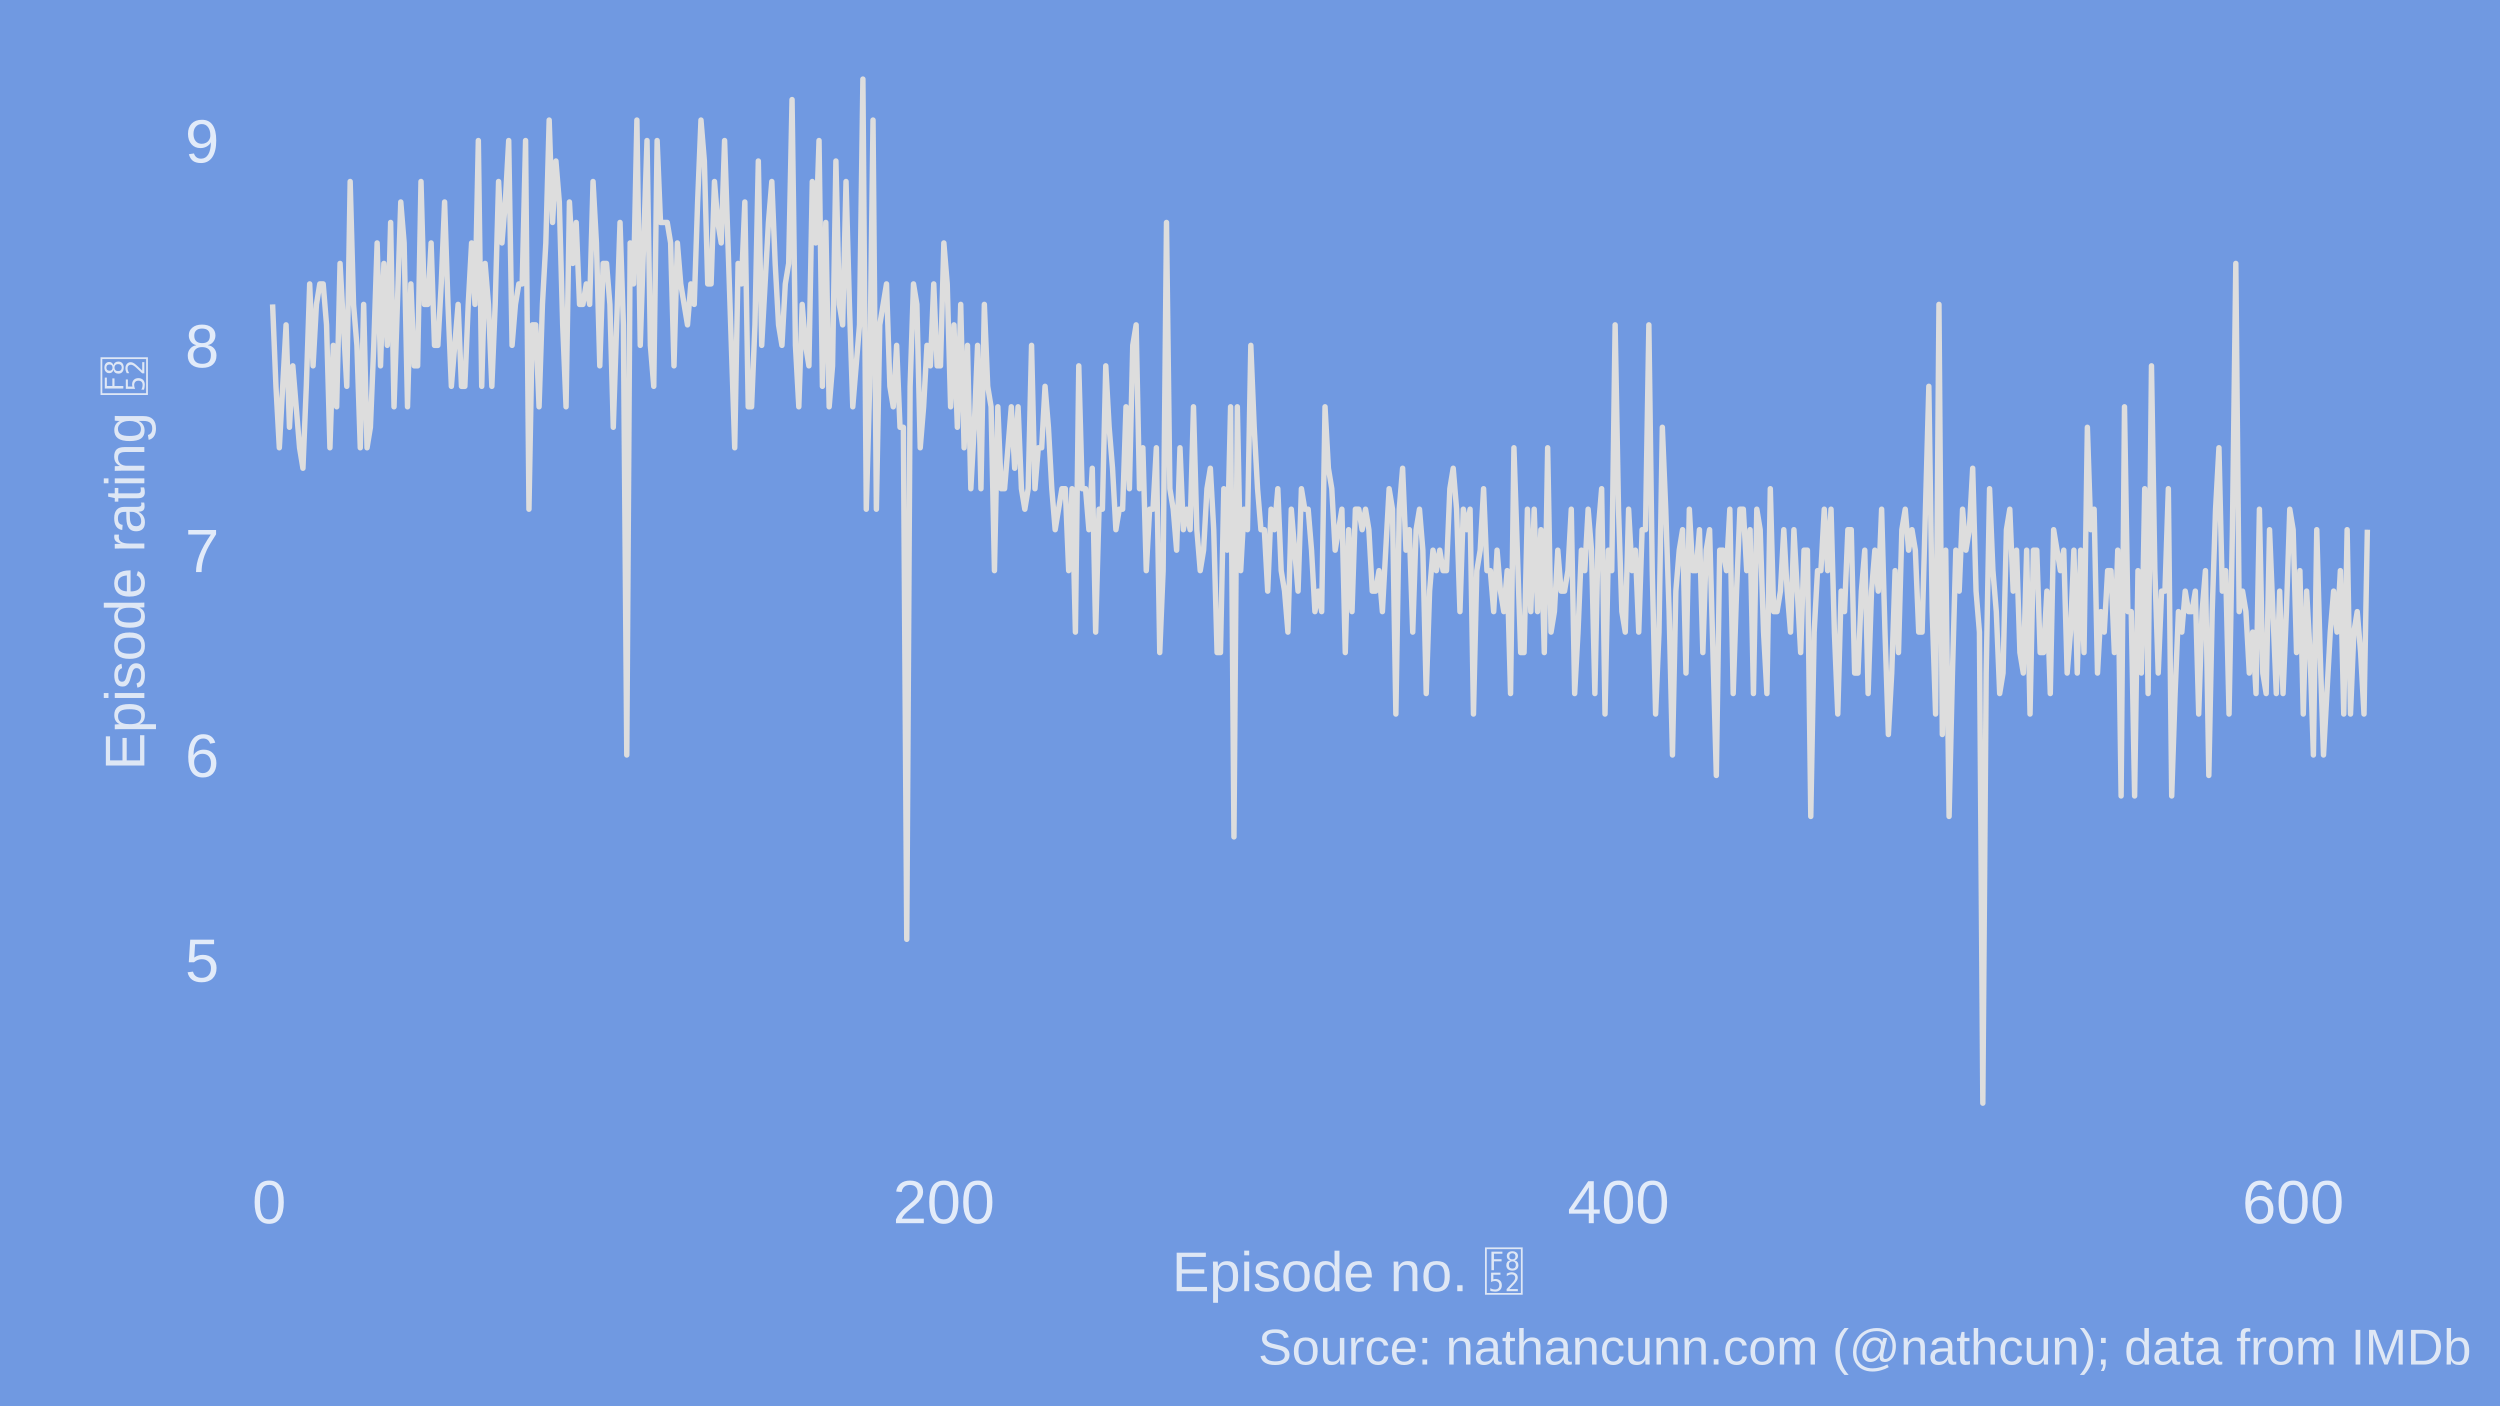
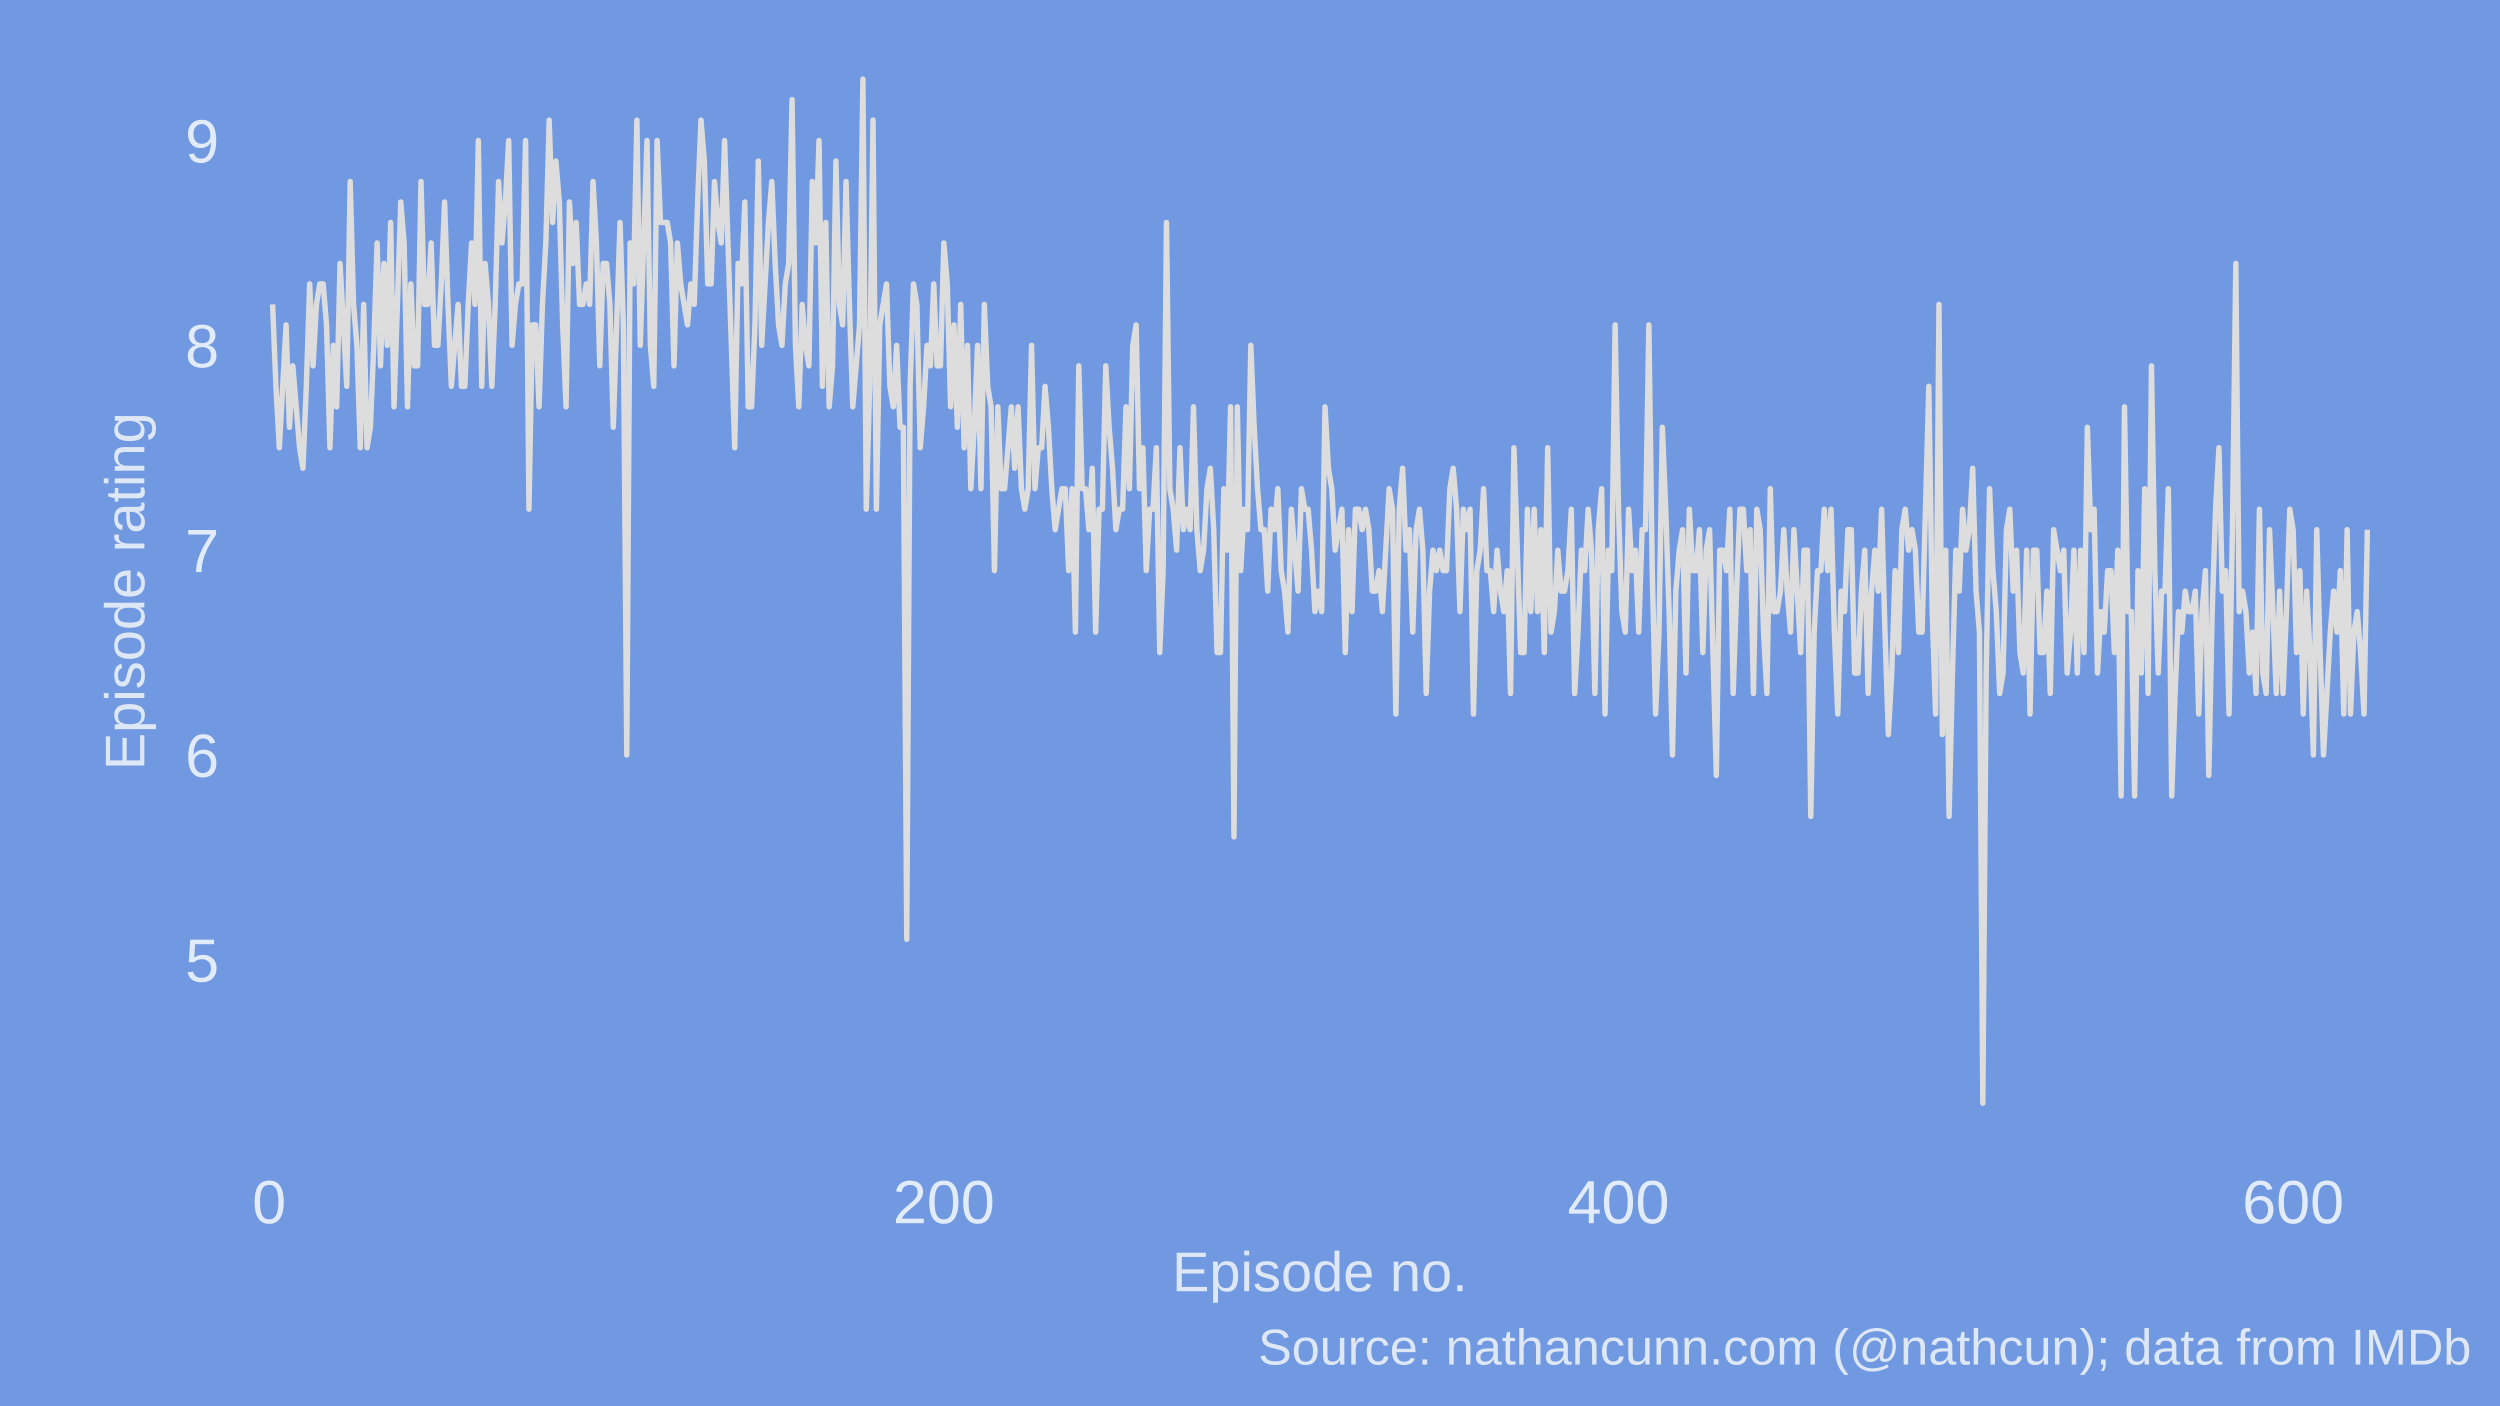
<svg xmlns="http://www.w3.org/2000/svg" version="1.1" id="svg10" xml:space="preserve" width="654.667" height="368" viewBox="0 0 654.667 368">
  <defs id="defs14">
    <clipPath clipPathUnits="userSpaceOnUse" id="clipPath36">
      <path d="M 32.965,5.48 H 486.524 V 227.718 H 32.965 Z" id="path34" />
    </clipPath>
    <clipPath clipPathUnits="userSpaceOnUse" id="clipPath46">
      <path d="M 32,5 H 487 V 228 H 32 Z" id="path44" />
    </clipPath>
  </defs>
  <g id="g18" transform="matrix(1.333333,0,0,1.333333,0,9.2e-6)">
    <g id="g20">
      <path d="M 0,0 H 491 V 276 H 0 Z" style="fill:#ffffff;fill-opacity:1;fill-rule:nonzero;stroke:none" id="path22" />
      <path d="M 0,0 H 491 V 276 H 0 Z" style="fill:#7099e1;fill-opacity:1;fill-rule:nonzero;stroke:none" id="path24" />
      <g id="g26" transform="scale(1,-1)">
        <path d="M 0,0 H 491 V -276 H 0 Z" style="fill:none;stroke:#7099e1;stroke-width:1.067;stroke-linecap:round;stroke-linejoin:round;stroke-miterlimit:10;stroke-dasharray:none;stroke-opacity:1" id="path28" />
      </g>
    </g>
    <g id="g30">
      <g id="g32" clip-path="url(#clipPath36)">
        <g id="g38">
          <g id="g40">
            <g id="g42" clip-path="url(#clipPath46)">
              <g id="g48">
                <g id="g50" transform="scale(1,-1)">
                  <path d="m 53.535,-59.785 0.66,-16.09 0.664,-12.066 0.664,12.066 0.661,12.07 0.664,-20.113 0.66,12.066 0.664,-8.043 0.664,-8.046 0.66,-4.024 0.664,16.09 0.66,20.113 0.664,-16.09 0.664,12.067 0.661,4.023 h 0.664 l 0.66,-8.043 0.664,-24.136 0.664,20.113 0.66,-12.067 0.664,28.157 0.66,-12.067 0.664,-12.07 0.664,40.227 0.661,-24.137 0.664,-8.043 0.66,-20.113 0.664,28.156 0.664,-28.156 0.66,4.023 0.664,16.09 0.66,20.113 0.664,-24.137 0.664,20.114 0.661,-16.09 0.664,24.137 0.66,-36.204 0.664,20.11 0.664,20.113 0.66,-8.043 0.664,-32.18 0.66,24.133 0.664,-16.09 h 0.664 l 0.661,36.204 0.664,-24.137 h 0.66 l 0.664,12.07 0.664,-20.113 h 0.66 l 0.664,12.066 0.66,16.09 0.664,-20.113 0.664,-16.09 0.661,8.047 0.664,8.043 0.66,-16.09 h 0.664 l 0.664,16.09 0.66,12.07 0.664,-12.07 0.66,32.183 0.664,-48.273 0.664,24.137 0.661,-8.047 0.664,-16.09 0.66,16.09 0.664,24.137 0.664,-12.067 0.66,8.043 0.664,12.07 0.66,-40.226 0.664,8.043 0.664,4.023 h 0.661 l 0.664,28.16 0.664,-72.406 0.66,36.203 h 0.664 l 0.66,-16.09 0.664,20.11 0.664,12.07 0.66,24.133 0.664,-20.109 0.661,12.066 0.664,-8.047 0.664,-24.133 0.66,-16.09 0.664,40.223 0.66,-12.066 0.664,8.047 0.664,-16.094 h 0.66 l 0.664,4.023 0.661,-4.023 0.664,24.137 0.664,-12.067 0.66,-24.137 0.664,20.114 h 0.66 l 0.664,-8.047 0.664,-24.133 0.66,20.113 0.664,20.114 0.661,-20.114 0.664,-84.472 0.664,100.562 0.66,-8.047 0.664,32.18 0.66,-44.246 1.328,40.226 0.66,-40.226 0.664,-8.047 0.661,48.273 0.664,-16.089 h 1.324 l 0.664,-4.024 0.66,-24.137 0.664,24.137 0.664,-8.047 0.66,-4.023 0.664,-4.02 0.661,8.043 0.664,-4.023 0.664,20.113 0.66,16.09 0.664,-8.043 0.66,-24.137 h 0.664 l 0.664,20.114 0.66,-8.043 0.664,-4.024 0.661,20.113 1.328,-40.226 0.66,-20.113 0.664,36.203 0.66,-4.024 0.664,16.09 0.664,-40.223 h 0.66 l 0.664,16.09 0.661,32.18 0.664,-36.203 0.664,12.066 0.66,12.071 0.664,8.043 0.66,-16.09 0.664,-12.067 0.664,-4.023 0.66,12.066 0.664,4.024 0.661,32.179 0.664,-48.269 0.664,-12.067 0.66,20.11 0.664,-8.043 0.66,-4.024 0.664,36.204 0.664,-12.067 0.66,20.113 0.664,-48.273 0.661,32.184 0.664,-36.204 0.664,8.043 0.66,40.227 0.664,-28.16 0.66,-4.02 0.664,28.157 0.664,-24.137 0.66,-20.11 0.664,8.043 0.661,8.047 0.664,48.27 0.664,-84.473 0.66,24.133 0.664,52.293 0.66,-76.426 0.664,36.203 0.664,4.02 0.66,4.023 0.664,-20.113 0.661,-4.02 0.664,12.067 0.664,-16.09 h 0.66 l 0.664,-100.562 0.66,108.605 0.664,20.113 0.664,-4.023 0.66,-28.156 0.664,8.046 0.661,12.067 0.664,-4.024 0.664,16.09 0.66,-16.09 h 0.664 l 0.66,24.137 0.664,-8.047 0.664,-24.133 0.66,16.09 0.664,-20.113 0.661,24.133 0.664,-28.156 0.664,20.113 0.66,-28.156 0.664,12.066 0.66,16.09 0.664,-28.156 0.664,36.199 0.66,-16.09 0.664,-4.02 0.661,-32.179 0.664,32.179 0.664,-16.089 h 0.66 l 0.664,8.043 0.66,8.046 0.664,-12.07 0.664,12.07 0.66,-16.089 0.664,-4.024 0.661,4.024 0.664,28.156 0.664,-28.156 0.66,8.043 h 0.664 l 0.66,12.066 0.664,-8.043 0.664,-12.066 0.66,-8.047 0.664,4.023 0.661,4.024 h 0.664 l 0.664,-16.09 0.66,16.09 0.664,-28.161 0.66,52.293 0.664,-24.132 h 0.664 l 0.66,-8.047 0.664,12.066 0.661,-32.18 0.664,24.137 h 0.664 l 0.66,28.156 0.664,-12.066 0.664,-8.047 0.66,-12.066 0.664,4.023 h 0.66 l 0.664,20.113 0.665,-16.089 0.66,28.156 0.664,4.023 0.66,-32.179 0.664,8.043 0.664,-24.133 0.66,12.066 h 0.664 l 0.66,12.067 0.664,-40.223 0.665,16.09 0.66,68.383 0.664,-52.293 0.66,-4.024 0.664,-8.047 0.664,20.114 0.66,-16.09 0.664,4.023 0.66,-4.023 0.664,24.136 0.665,-24.136 0.66,-8.043 0.664,4.019 0.66,12.071 0.664,4.019 0.664,-12.066 0.66,-24.133 h 0.664 l 0.66,32.18 0.664,-12.071 0.665,28.16 0.66,-84.472 0.664,84.472 0.66,-32.179 0.664,12.066 0.664,-4.023 0.66,36.203 0.664,-16.09 0.66,-12.066 0.664,-8.047 h 0.665 l 0.66,-12.067 0.664,16.09 0.66,-4.023 0.664,8.047 0.664,-16.09 0.66,-4.024 0.664,-8.047 0.66,24.137 0.664,-8.047 0.665,-8.043 0.66,20.114 0.664,-4.024 h 0.66 l 0.664,-8.047 0.664,-12.066 0.66,4.023 0.664,-4.023 0.66,40.226 0.664,-12.07 0.665,-4.019 0.66,-12.071 0.664,4.024 0.66,4.023 0.664,-28.156 0.664,24.133 0.66,-16.09 0.664,20.113 h 0.66 l 0.664,-4.023 0.665,4.023 0.66,-4.023 0.664,-12.067 h 0.66 l 0.664,4.024 0.664,-8.047 0.66,12.066 0.664,12.071 0.66,-4.024 0.664,-40.226 0.665,40.226 0.66,8.043 0.664,-16.09 0.66,4.024 0.664,-20.114 0.664,20.114 0.66,4.023 0.664,-8.047 0.66,-28.156 0.664,20.113 0.665,8.043 0.66,-4.019 0.664,4.019 0.66,-4.019 h 0.664 l 0.664,16.09 0.66,4.019 0.664,-8.043 0.66,-20.113 0.664,20.113 0.665,-4.023 0.66,4.023 0.664,-40.226 0.66,28.16 0.664,4.019 0.664,12.071 0.66,-16.09 h 0.664 l 0.66,-8.047 0.664,12.066 0.665,-8.043 0.66,-4.023 0.664,8.047 0.66,-24.137 0.664,48.27 0.664,-20.114 0.66,-20.109 h 0.664 l 0.66,28.156 0.664,-20.113 0.665,20.113 0.66,-20.113 0.664,16.09 0.66,-24.133 0.664,40.223 0.664,-36.204 0.66,4.024 0.664,12.066 0.66,-8.043 h 0.664 l 0.665,4.024 0.66,12.066 0.664,-36.203 0.66,12.066 0.664,16.09 0.664,-4.019 0.66,12.066 0.664,-8.047 0.66,-28.156 0.664,32.18 0.665,8.047 0.66,-44.25 0.664,32.179 0.66,-4.019 0.664,48.269 0.664,-36.203 0.66,-20.113 0.664,-4.024 0.66,24.137 0.664,-12.066 0.665,4.019 0.66,-16.09 0.664,20.114 h 0.66 l 0.664,40.226 0.664,-48.269 0.66,-28.16 0.664,16.089 0.66,40.227 0.664,-16.09 0.665,-20.113 0.66,-28.156 0.664,32.179 0.664,8.043 0.66,4.024 0.664,-28.157 0.66,32.18 0.664,-12.066 h 0.664 l 0.66,8.043 0.665,-24.133 0.66,20.109 0.664,4.024 0.664,-24.133 0.66,-24.137 0.664,44.246 h 0.66 l 0.664,-4.019 0.664,12.066 0.66,-36.203 0.665,20.113 0.66,16.09 h 0.664 l 0.664,-12.066 0.66,8.043 0.664,-32.18 0.66,36.203 0.664,-4.023 0.664,-20.114 0.66,-12.066 0.665,40.227 0.66,-24.137 h 0.664 l 0.664,4.023 0.66,12.067 0.664,-12.067 0.66,-8.047 0.664,20.114 0.664,-12.067 0.66,-12.066 0.665,20.109 h 0.66 l 0.664,-52.293 0.664,36.203 0.66,12.071 h 0.664 l 0.66,12.066 0.664,-12.066 0.664,12.066 0.66,-24.137 0.665,-16.089 0.66,24.136 0.664,-4.023 0.664,16.09 h 0.66 l 0.664,-28.157 h 0.66 l 0.664,16.09 0.664,8.043 0.66,-28.156 0.665,20.113 0.66,8.043 0.664,-8.043 0.664,16.09 0.66,-24.137 0.664,-20.113 0.66,12.07 0.664,20.114 0.664,-16.09 0.66,24.133 0.665,4.023 0.66,-8.047 0.664,4.024 0.664,-4.024 0.66,-16.09 h 0.664 l 0.66,24.137 0.664,24.133 0.664,-44.246 0.66,-20.113 0.665,80.449 0.66,-84.473 0.664,36.203 0.664,-52.293 0.66,28.16 0.664,24.133 0.66,-8.043 0.664,16.09 0.664,-8.047 0.66,4.024 0.665,12.066 0.66,-24.133 0.664,-8.047 0.664,-92.515 0.66,84.472 0.664,36.204 0.66,-16.09 0.664,-8.047 0.664,-16.09 0.66,4.023 0.665,28.157 0.66,4.023 0.664,-16.09 0.664,8.043 0.66,-20.109 0.664,-4.024 0.66,24.133 0.664,-32.179 0.664,32.179 h 0.66 l 0.665,-20.109 h 0.66 l 0.664,12.066 0.664,-20.113 0.66,32.18 0.664,-4.024 0.66,-4.019 0.664,4.019 0.664,-24.133 0.66,8.043 0.665,16.09 0.66,-24.133 0.664,24.133 0.664,-20.109 0.66,44.246 0.664,-20.113 0.66,4.023 0.664,-32.18 0.664,12.067 0.66,-4.024 0.665,12.071 h 0.66 l 0.664,-16.09 0.664,20.109 0.66,-48.269 0.664,76.429 0.66,-40.226 h 0.664 l 0.664,-36.203 0.66,44.25 0.665,-20.114 0.66,36.204 0.664,-40.227 0.664,64.359 0.66,-40.222 0.664,-20.114 0.66,16.09 h 0.664 l 0.664,20.114 0.66,-60.34 0.665,20.113 0.66,16.09 0.664,-4.024 0.664,8.047 0.66,-4.023 h 0.664 l 0.66,4.023 0.664,-24.136 0.664,20.113 0.66,8.047 0.665,-40.227 0.66,32.18 0.664,20.113 0.664,12.067 0.66,-28.157 0.664,4.024 0.66,-28.16 0.664,36.203 0.664,52.293 0.66,-68.383 0.665,4.023 0.664,-4.023 0.66,-12.067 0.664,8.043 0.66,-12.066 0.664,36.203 0.664,-32.18 0.66,-4.023 0.664,32.18 0.66,-16.09 0.665,-16.09 0.664,20.113 0.66,-20.113 0.664,16.09 0.66,20.113 0.664,-4.023 0.664,-24.133 0.66,16.09 0.664,-28.16 0.66,24.136 0.665,-12.066 0.664,-20.113 0.66,44.246 0.664,-24.133 0.66,-20.113 1.328,24.132 0.66,8.047 0.664,-8.047 0.66,12.071 0.665,-28.16 0.664,36.203 0.66,-36.203 0.664,16.089 0.66,4.024 0.664,-8.043 0.664,-12.07 0.66,36.203" style="fill:none;stroke:#dddddd;stroke-width:1.067;stroke-linecap:butt;stroke-linejoin:round;stroke-miterlimit:1;stroke-dasharray:none;stroke-opacity:1" id="path52" />
                </g>
              </g>
            </g>
          </g>
        </g>
        <text transform="translate(36.35937,192.7969)" style="font-variant:normal;font-weight:normal;font-size:12px;font-family:Arial;-inkscape-font-specification:ArialMT;writing-mode:lr-tb;fill:#ffffff;fill-opacity:0.8;fill-rule:nonzero;stroke:none" id="text56">
          <tspan x="0" y="0" id="tspan54">5</tspan>
        </text>
        <text transform="translate(36.35937,152.5742)" style="font-variant:normal;font-weight:normal;font-size:12px;font-family:Arial;-inkscape-font-specification:ArialMT;writing-mode:lr-tb;fill:#ffffff;fill-opacity:0.8;fill-rule:nonzero;stroke:none" id="text60">
          <tspan x="0" y="0" id="tspan58">6</tspan>
        </text>
        <text transform="translate(36.35937,112.3477)" style="font-variant:normal;font-weight:normal;font-size:12px;font-family:Arial;-inkscape-font-specification:ArialMT;writing-mode:lr-tb;fill:#ffffff;fill-opacity:0.8;fill-rule:nonzero;stroke:none" id="text64">
          <tspan x="0" y="0" id="tspan62">7</tspan>
        </text>
        <text transform="translate(36.35937,72.12501)" style="font-variant:normal;font-weight:normal;font-size:12px;font-family:Arial;-inkscape-font-specification:ArialMT;writing-mode:lr-tb;fill:#ffffff;fill-opacity:0.8;fill-rule:nonzero;stroke:none" id="text68">
          <tspan x="0" y="0" id="tspan66">8</tspan>
        </text>
        <text transform="translate(36.35937,31.89844)" style="font-variant:normal;font-weight:normal;font-size:12px;font-family:Arial;-inkscape-font-specification:ArialMT;writing-mode:lr-tb;fill:#ffffff;fill-opacity:0.8;fill-rule:nonzero;stroke:none" id="text72">
          <tspan x="0" y="0" id="tspan70">9</tspan>
        </text>
      </g>
    </g>
    <g id="g74">
      <text transform="translate(49.53516,240.2383)" style="font-variant:normal;font-weight:normal;font-size:12px;font-family:Arial;-inkscape-font-specification:ArialMT;writing-mode:lr-tb;fill:#ffffff;fill-opacity:0.8;fill-rule:nonzero;stroke:none" id="text78">
        <tspan x="0" y="0" id="tspan76">0</tspan>
      </text>
      <text transform="translate(175.3594,240.2383)" style="font-variant:normal;font-weight:normal;font-size:12px;font-family:Arial;-inkscape-font-specification:ArialMT;writing-mode:lr-tb;fill:#ffffff;fill-opacity:0.8;fill-rule:nonzero;stroke:none" id="text82">
        <tspan x="0" y="0" id="tspan80">2</tspan>
      </text>
      <text transform="translate(182.0314,240.2383)" style="font-variant:normal;font-weight:normal;font-size:12px;font-family:Arial;-inkscape-font-specification:ArialMT;writing-mode:lr-tb;fill:#ffffff;fill-opacity:0.8;fill-rule:nonzero;stroke:none" id="text86">
        <tspan x="0" y="0" id="tspan84">0</tspan>
      </text>
      <text transform="translate(188.7034,240.2383)" style="font-variant:normal;font-weight:normal;font-size:12px;font-family:Arial;-inkscape-font-specification:ArialMT;writing-mode:lr-tb;fill:#ffffff;fill-opacity:0.8;fill-rule:nonzero;stroke:none" id="text90">
        <tspan x="0" y="0" id="tspan88">0</tspan>
      </text>
      <text transform="translate(307.8633,240.2383)" style="font-variant:normal;font-weight:normal;font-size:12px;font-family:Arial;-inkscape-font-specification:ArialMT;writing-mode:lr-tb;fill:#ffffff;fill-opacity:0.8;fill-rule:nonzero;stroke:none" id="text94">
        <tspan x="0" y="0" id="tspan92">4</tspan>
      </text>
      <text transform="translate(314.5353,240.2383)" style="font-variant:normal;font-weight:normal;font-size:12px;font-family:Arial;-inkscape-font-specification:ArialMT;writing-mode:lr-tb;fill:#ffffff;fill-opacity:0.8;fill-rule:nonzero;stroke:none" id="text98">
        <tspan x="0" y="0" id="tspan96">0</tspan>
      </text>
      <text transform="translate(321.2073,240.2383)" style="font-variant:normal;font-weight:normal;font-size:12px;font-family:Arial;-inkscape-font-specification:ArialMT;writing-mode:lr-tb;fill:#ffffff;fill-opacity:0.8;fill-rule:nonzero;stroke:none" id="text102">
        <tspan x="0" y="0" id="tspan100">0</tspan>
      </text>
      <text transform="translate(440.3633,240.2383)" style="font-variant:normal;font-weight:normal;font-size:12px;font-family:Arial;-inkscape-font-specification:ArialMT;writing-mode:lr-tb;fill:#ffffff;fill-opacity:0.8;fill-rule:nonzero;stroke:none" id="text106">
        <tspan x="0" y="0" id="tspan104">6</tspan>
      </text>
      <text transform="translate(447.0353,240.2383)" style="font-variant:normal;font-weight:normal;font-size:12px;font-family:Arial;-inkscape-font-specification:ArialMT;writing-mode:lr-tb;fill:#ffffff;fill-opacity:0.8;fill-rule:nonzero;stroke:none" id="text110">
        <tspan x="0" y="0" id="tspan108">0</tspan>
      </text>
      <text transform="translate(453.7073,240.2383)" style="font-variant:normal;font-weight:normal;font-size:12px;font-family:Arial;-inkscape-font-specification:ArialMT;writing-mode:lr-tb;fill:#ffffff;fill-opacity:0.8;fill-rule:nonzero;stroke:none" id="text114">
        <tspan x="0" y="0" id="tspan112">0</tspan>
      </text>
      <text transform="translate(230.1914,253.5938)" style="font-variant:normal;font-weight:normal;font-size:11px;font-family:Arial;-inkscape-font-specification:ArialMT;writing-mode:lr-tb;fill:#fafafa;fill-opacity:0.8;fill-rule:nonzero;stroke:none" id="text118">
        <tspan x="0" y="0" id="tspan116">E</tspan>
      </text>
      <text transform="translate(237.5174,253.5938)" style="font-variant:normal;font-weight:normal;font-size:11px;font-family:Arial;-inkscape-font-specification:ArialMT;writing-mode:lr-tb;fill:#fafafa;fill-opacity:0.8;fill-rule:nonzero;stroke:none" id="text122">
        <tspan x="0" y="0" id="tspan120">p</tspan>
      </text>
      <text transform="translate(243.6334,253.5938)" style="font-variant:normal;font-weight:normal;font-size:11px;font-family:Arial;-inkscape-font-specification:ArialMT;writing-mode:lr-tb;fill:#fafafa;fill-opacity:0.8;fill-rule:nonzero;stroke:none" id="text126">
        <tspan x="0" y="0" id="tspan124">i</tspan>
      </text>
      <text transform="translate(246.0754,253.5938)" style="font-variant:normal;font-weight:normal;font-size:11px;font-family:Arial;-inkscape-font-specification:ArialMT;writing-mode:lr-tb;fill:#fafafa;fill-opacity:0.8;fill-rule:nonzero;stroke:none" id="text130">
        <tspan x="0" y="0" id="tspan128">s</tspan>
      </text>
      <text transform="translate(251.5754,253.5938)" style="font-variant:normal;font-weight:normal;font-size:11px;font-family:Arial;-inkscape-font-specification:ArialMT;writing-mode:lr-tb;fill:#fafafa;fill-opacity:0.8;fill-rule:nonzero;stroke:none" id="text134">
        <tspan x="0" y="0" id="tspan132">o</tspan>
      </text>
      <text transform="translate(257.6914,253.5938)" style="font-variant:normal;font-weight:normal;font-size:11px;font-family:Arial;-inkscape-font-specification:ArialMT;writing-mode:lr-tb;fill:#fafafa;fill-opacity:0.8;fill-rule:nonzero;stroke:none" id="text138">
        <tspan x="0" y="0" id="tspan136">d</tspan>
      </text>
      <text transform="translate(263.8074,253.5938)" style="font-variant:normal;font-weight:normal;font-size:11px;font-family:Arial;-inkscape-font-specification:ArialMT;writing-mode:lr-tb;fill:#fafafa;fill-opacity:0.8;fill-rule:nonzero;stroke:none" id="text142">
        <tspan x="0" y="0" id="tspan140">e</tspan>
      </text>
      <text transform="translate(272.9704,253.5938)" style="font-variant:normal;font-weight:normal;font-size:11px;font-family:Arial;-inkscape-font-specification:ArialMT;writing-mode:lr-tb;fill:#fafafa;fill-opacity:0.8;fill-rule:nonzero;stroke:none" id="text146">
        <tspan x="0" y="0" id="tspan144">n</tspan>
      </text>
      <text transform="translate(279.0864,253.5938)" style="font-variant:normal;font-weight:normal;font-size:11px;font-family:Arial;-inkscape-font-specification:ArialMT;writing-mode:lr-tb;fill:#fafafa;fill-opacity:0.8;fill-rule:nonzero;stroke:none" id="text150">
        <tspan x="0" y="0" id="tspan148">o</tspan>
      </text>
      <text transform="translate(285.2024,253.5938)" style="font-variant:normal;font-weight:normal;font-size:11px;font-family:Arial;-inkscape-font-specification:ArialMT;writing-mode:lr-tb;fill:#fafafa;fill-opacity:0.8;fill-rule:nonzero;stroke:none" id="text154">
        <tspan x="0" y="0" id="tspan152">.</tspan>
      </text>
-       <text transform="translate(291.304,253.5938)" style="font-variant:normal;font-weight:normal;font-size:11px;font-family:'Segoe UI Symbol';-inkscape-font-specification:SegoeUISymbol;writing-mode:lr-tb;fill:#fafafa;fill-opacity:0.8;fill-rule:nonzero;stroke:none" id="text158">
-         <tspan x="0" y="0" id="tspan156"></tspan>
-       </text>
      <text transform="rotate(-90,89.80469,61.45313)" style="font-variant:normal;font-weight:normal;font-size:11px;font-family:Arial;-inkscape-font-specification:ArialMT;writing-mode:lr-tb;fill:#fafafa;fill-opacity:0.8;fill-rule:nonzero;stroke:none" id="text162">
        <tspan x="0" y="0" id="tspan160">E</tspan>
      </text>
      <text transform="rotate(-90,86.14169,57.79013)" style="font-variant:normal;font-weight:normal;font-size:11px;font-family:Arial;-inkscape-font-specification:ArialMT;writing-mode:lr-tb;fill:#fafafa;fill-opacity:0.8;fill-rule:nonzero;stroke:none" id="text166">
        <tspan x="0" y="0" id="tspan164">p</tspan>
      </text>
      <text transform="rotate(-90,83.08369,54.73213)" style="font-variant:normal;font-weight:normal;font-size:11px;font-family:Arial;-inkscape-font-specification:ArialMT;writing-mode:lr-tb;fill:#fafafa;fill-opacity:0.8;fill-rule:nonzero;stroke:none" id="text170">
        <tspan x="0" y="0" id="tspan168">i</tspan>
      </text>
      <text transform="rotate(-90,81.86269,53.51112)" style="font-variant:normal;font-weight:normal;font-size:11px;font-family:Arial;-inkscape-font-specification:ArialMT;writing-mode:lr-tb;fill:#fafafa;fill-opacity:0.8;fill-rule:nonzero;stroke:none" id="text174">
        <tspan x="0" y="0" id="tspan172">s</tspan>
      </text>
      <text transform="rotate(-90,79.11269,50.76112)" style="font-variant:normal;font-weight:normal;font-size:11px;font-family:Arial;-inkscape-font-specification:ArialMT;writing-mode:lr-tb;fill:#fafafa;fill-opacity:0.8;fill-rule:nonzero;stroke:none" id="text178">
        <tspan x="0" y="0" id="tspan176">o</tspan>
      </text>
      <text transform="rotate(-90,76.05469,47.70313)" style="font-variant:normal;font-weight:normal;font-size:11px;font-family:Arial;-inkscape-font-specification:ArialMT;writing-mode:lr-tb;fill:#fafafa;fill-opacity:0.8;fill-rule:nonzero;stroke:none" id="text182">
        <tspan x="0" y="0" id="tspan180">d</tspan>
      </text>
      <text transform="rotate(-90,72.99669,44.64513)" style="font-variant:normal;font-weight:normal;font-size:11px;font-family:Arial;-inkscape-font-specification:ArialMT;writing-mode:lr-tb;fill:#fafafa;fill-opacity:0.8;fill-rule:nonzero;stroke:none" id="text186">
        <tspan x="0" y="0" id="tspan184">e</tspan>
      </text>
      <text transform="rotate(-90,68.41519,40.06362)" style="font-variant:normal;font-weight:normal;font-size:11px;font-family:Arial;-inkscape-font-specification:ArialMT;writing-mode:lr-tb;fill:#fafafa;fill-opacity:0.8;fill-rule:nonzero;stroke:none" id="text190">
        <tspan x="0" y="0" id="tspan188">r</tspan>
      </text>
      <text transform="rotate(-90,66.58369,38.23213)" style="font-variant:normal;font-weight:normal;font-size:11px;font-family:Arial;-inkscape-font-specification:ArialMT;writing-mode:lr-tb;fill:#fafafa;fill-opacity:0.8;fill-rule:nonzero;stroke:none" id="text194">
        <tspan x="0" y="0" id="tspan192">a</tspan>
      </text>
      <text transform="rotate(-90,63.52569,35.17413)" style="font-variant:normal;font-weight:normal;font-size:11px;font-family:Arial;-inkscape-font-specification:ArialMT;writing-mode:lr-tb;fill:#fafafa;fill-opacity:0.8;fill-rule:nonzero;stroke:none" id="text198">
        <tspan x="0" y="0" id="tspan196">t</tspan>
      </text>
      <text transform="rotate(-90,62.00219,33.65063)" style="font-variant:normal;font-weight:normal;font-size:11px;font-family:Arial;-inkscape-font-specification:ArialMT;writing-mode:lr-tb;fill:#fafafa;fill-opacity:0.8;fill-rule:nonzero;stroke:none" id="text202">
        <tspan x="0" y="0" id="tspan200">i</tspan>
      </text>
      <text transform="rotate(-90,60.78119,32.42963)" style="font-variant:normal;font-weight:normal;font-size:11px;font-family:Arial;-inkscape-font-specification:ArialMT;writing-mode:lr-tb;fill:#fafafa;fill-opacity:0.8;fill-rule:nonzero;stroke:none" id="text206">
        <tspan x="0" y="0" id="tspan204">n</tspan>
      </text>
      <text transform="rotate(-90,57.72319,29.37162)" style="font-variant:normal;font-weight:normal;font-size:11px;font-family:Arial;-inkscape-font-specification:ArialMT;writing-mode:lr-tb;fill:#fafafa;fill-opacity:0.8;fill-rule:nonzero;stroke:none" id="text210">
        <tspan x="0" y="0" id="tspan208">g</tspan>
-       </text>
-       <text transform="rotate(-90,53.13627,24.78471)" style="font-variant:normal;font-weight:normal;font-size:11px;font-family:'Segoe UI Symbol';-inkscape-font-specification:SegoeUISymbol;writing-mode:lr-tb;fill:#fafafa;fill-opacity:0.8;fill-rule:nonzero;stroke:none" id="text214">
-         <tspan x="0" y="0" id="tspan212"></tspan>
      </text>
      <text transform="translate(247.1016,267.9961)" style="font-variant:normal;font-weight:normal;font-size:9.9px;font-family:Arial;-inkscape-font-specification:ArialMT;writing-mode:lr-tb;fill:#fafafa;fill-opacity:0.8;fill-rule:nonzero;stroke:none" id="text218">
        <tspan x="0" y="0" id="tspan216">S</tspan>
      </text>
      <text transform="translate(253.695,267.9961)" style="font-variant:normal;font-weight:normal;font-size:9.9px;font-family:Arial;-inkscape-font-specification:ArialMT;writing-mode:lr-tb;fill:#fafafa;fill-opacity:0.8;fill-rule:nonzero;stroke:none" id="text222">
        <tspan x="0" y="0" id="tspan220">o</tspan>
      </text>
      <text transform="translate(259.1993,267.9961)" style="font-variant:normal;font-weight:normal;font-size:9.9px;font-family:Arial;-inkscape-font-specification:ArialMT;writing-mode:lr-tb;fill:#fafafa;fill-opacity:0.8;fill-rule:nonzero;stroke:none" id="text226">
        <tspan x="0" y="0" id="tspan224">u</tspan>
      </text>
      <text transform="translate(264.7038,267.9961)" style="font-variant:normal;font-weight:normal;font-size:9.9px;font-family:Arial;-inkscape-font-specification:ArialMT;writing-mode:lr-tb;fill:#fafafa;fill-opacity:0.8;fill-rule:nonzero;stroke:none" id="text230">
        <tspan x="0" y="0" id="tspan228">r</tspan>
      </text>
      <text transform="translate(268.0005,267.9961)" style="font-variant:normal;font-weight:normal;font-size:9.9px;font-family:Arial;-inkscape-font-specification:ArialMT;writing-mode:lr-tb;fill:#fafafa;fill-opacity:0.8;fill-rule:nonzero;stroke:none" id="text234">
        <tspan x="0" y="0" id="tspan232">c</tspan>
      </text>
      <text transform="translate(272.9504,267.9961)" style="font-variant:normal;font-weight:normal;font-size:9.9px;font-family:Arial;-inkscape-font-specification:ArialMT;writing-mode:lr-tb;fill:#fafafa;fill-opacity:0.8;fill-rule:nonzero;stroke:none" id="text238">
        <tspan x="0" y="0" id="tspan236">e</tspan>
      </text>
      <text transform="translate(278.4549,267.9961)" style="font-variant:normal;font-weight:normal;font-size:9.9px;font-family:Arial;-inkscape-font-specification:ArialMT;writing-mode:lr-tb;fill:#fafafa;fill-opacity:0.8;fill-rule:nonzero;stroke:none" id="text242">
        <tspan x="0" y="0" id="tspan240">:</tspan>
      </text>
      <text transform="translate(283.9395,267.9961)" style="font-variant:normal;font-weight:normal;font-size:9.9px;font-family:Arial;-inkscape-font-specification:ArialMT;writing-mode:lr-tb;fill:#fafafa;fill-opacity:0.8;fill-rule:nonzero;stroke:none" id="text246">
        <tspan x="0" y="0" id="tspan244">n</tspan>
      </text>
      <text transform="translate(289.4438,267.9961)" style="font-variant:normal;font-weight:normal;font-size:9.9px;font-family:Arial;-inkscape-font-specification:ArialMT;writing-mode:lr-tb;fill:#fafafa;fill-opacity:0.8;fill-rule:nonzero;stroke:none" id="text250">
        <tspan x="0" y="0" id="tspan248">a</tspan>
      </text>
      <text transform="translate(294.9482,267.9961)" style="font-variant:normal;font-weight:normal;font-size:9.9px;font-family:Arial;-inkscape-font-specification:ArialMT;writing-mode:lr-tb;fill:#fafafa;fill-opacity:0.8;fill-rule:nonzero;stroke:none" id="text254">
        <tspan x="0" y="0" id="tspan252">t</tspan>
      </text>
      <text transform="translate(297.6905,267.9961)" style="font-variant:normal;font-weight:normal;font-size:9.9px;font-family:Arial;-inkscape-font-specification:ArialMT;writing-mode:lr-tb;fill:#fafafa;fill-opacity:0.8;fill-rule:nonzero;stroke:none" id="text258">
        <tspan x="0" y="0" id="tspan256">h</tspan>
      </text>
      <text transform="translate(303.195,267.9961)" style="font-variant:normal;font-weight:normal;font-size:9.9px;font-family:Arial;-inkscape-font-specification:ArialMT;writing-mode:lr-tb;fill:#fafafa;fill-opacity:0.8;fill-rule:nonzero;stroke:none" id="text262">
        <tspan x="0" y="0" id="tspan260">a</tspan>
      </text>
      <text transform="translate(308.6993,267.9961)" style="font-variant:normal;font-weight:normal;font-size:9.9px;font-family:Arial;-inkscape-font-specification:ArialMT;writing-mode:lr-tb;fill:#fafafa;fill-opacity:0.8;fill-rule:nonzero;stroke:none" id="text266">
        <tspan x="0" y="0" id="tspan264">n</tspan>
      </text>
      <text transform="translate(314.2038,267.9961)" style="font-variant:normal;font-weight:normal;font-size:9.9px;font-family:Arial;-inkscape-font-specification:ArialMT;writing-mode:lr-tb;fill:#fafafa;fill-opacity:0.8;fill-rule:nonzero;stroke:none" id="text270">
        <tspan x="0" y="0" id="tspan268">c</tspan>
      </text>
      <text transform="translate(319.1538,267.9961)" style="font-variant:normal;font-weight:normal;font-size:9.9px;font-family:Arial;-inkscape-font-specification:ArialMT;writing-mode:lr-tb;fill:#fafafa;fill-opacity:0.8;fill-rule:nonzero;stroke:none" id="text274">
        <tspan x="0" y="0" id="tspan272">u</tspan>
      </text>
      <text transform="translate(324.6581,267.9961)" style="font-variant:normal;font-weight:normal;font-size:9.9px;font-family:Arial;-inkscape-font-specification:ArialMT;writing-mode:lr-tb;fill:#fafafa;fill-opacity:0.8;fill-rule:nonzero;stroke:none" id="text278">
        <tspan x="0" y="0" id="tspan276">n</tspan>
      </text>
      <text transform="translate(330.1626,267.9961)" style="font-variant:normal;font-weight:normal;font-size:9.9px;font-family:Arial;-inkscape-font-specification:ArialMT;writing-mode:lr-tb;fill:#fafafa;fill-opacity:0.8;fill-rule:nonzero;stroke:none" id="text282">
        <tspan x="0" y="0" id="tspan280">n</tspan>
      </text>
      <text transform="translate(335.6669,267.9961)" style="font-variant:normal;font-weight:normal;font-size:9.9px;font-family:Arial;-inkscape-font-specification:ArialMT;writing-mode:lr-tb;fill:#fafafa;fill-opacity:0.8;fill-rule:nonzero;stroke:none" id="text286">
        <tspan x="0" y="0" id="tspan284">.</tspan>
      </text>
      <text transform="translate(338.4092,267.9961)" style="font-variant:normal;font-weight:normal;font-size:9.9px;font-family:Arial;-inkscape-font-specification:ArialMT;writing-mode:lr-tb;fill:#fafafa;fill-opacity:0.8;fill-rule:nonzero;stroke:none" id="text290">
        <tspan x="0" y="0" id="tspan288">c</tspan>
      </text>
      <text transform="translate(343.3592,267.9961)" style="font-variant:normal;font-weight:normal;font-size:9.9px;font-family:Arial;-inkscape-font-specification:ArialMT;writing-mode:lr-tb;fill:#fafafa;fill-opacity:0.8;fill-rule:nonzero;stroke:none" id="text294">
        <tspan x="0" y="0" id="tspan292">o</tspan>
      </text>
      <text transform="translate(348.8637,267.9961)" style="font-variant:normal;font-weight:normal;font-size:9.9px;font-family:Arial;-inkscape-font-specification:ArialMT;writing-mode:lr-tb;fill:#fafafa;fill-opacity:0.8;fill-rule:nonzero;stroke:none" id="text298">
        <tspan x="0" y="0" id="tspan296">m</tspan>
      </text>
      <text transform="translate(359.8526,267.9961)" style="font-variant:normal;font-weight:normal;font-size:9.9px;font-family:Arial;-inkscape-font-specification:ArialMT;writing-mode:lr-tb;fill:#fafafa;fill-opacity:0.8;fill-rule:nonzero;stroke:none" id="text302">
        <tspan x="0" y="0" id="tspan300">(</tspan>
      </text>
      <text transform="translate(363.1494,267.9961)" style="font-variant:normal;font-weight:normal;font-size:9.9px;font-family:Arial;-inkscape-font-specification:ArialMT;writing-mode:lr-tb;fill:#fafafa;fill-opacity:0.8;fill-rule:nonzero;stroke:none" id="text306">
        <tspan x="0" y="0" id="tspan304">@</tspan>
      </text>
      <text transform="translate(373.1979,267.9961)" style="font-variant:normal;font-weight:normal;font-size:9.9px;font-family:Arial;-inkscape-font-specification:ArialMT;writing-mode:lr-tb;fill:#fafafa;fill-opacity:0.8;fill-rule:nonzero;stroke:none" id="text310">
        <tspan x="0" y="0" id="tspan308">n</tspan>
      </text>
      <text transform="translate(378.7022,267.9961)" style="font-variant:normal;font-weight:normal;font-size:9.9px;font-family:Arial;-inkscape-font-specification:ArialMT;writing-mode:lr-tb;fill:#fafafa;fill-opacity:0.8;fill-rule:nonzero;stroke:none" id="text314">
        <tspan x="0" y="0" id="tspan312">a</tspan>
      </text>
      <text transform="translate(384.2067,267.9961)" style="font-variant:normal;font-weight:normal;font-size:9.9px;font-family:Arial;-inkscape-font-specification:ArialMT;writing-mode:lr-tb;fill:#fafafa;fill-opacity:0.8;fill-rule:nonzero;stroke:none" id="text318">
        <tspan x="0" y="0" id="tspan316">t</tspan>
      </text>
      <text transform="translate(386.949,267.9961)" style="font-variant:normal;font-weight:normal;font-size:9.9px;font-family:Arial;-inkscape-font-specification:ArialMT;writing-mode:lr-tb;fill:#fafafa;fill-opacity:0.8;fill-rule:nonzero;stroke:none" id="text322">
        <tspan x="0" y="0" id="tspan320">h</tspan>
      </text>
      <text transform="translate(392.4534,267.9961)" style="font-variant:normal;font-weight:normal;font-size:9.9px;font-family:Arial;-inkscape-font-specification:ArialMT;writing-mode:lr-tb;fill:#fafafa;fill-opacity:0.8;fill-rule:nonzero;stroke:none" id="text326">
        <tspan x="0" y="0" id="tspan324">c</tspan>
      </text>
      <text transform="translate(397.4033,267.9961)" style="font-variant:normal;font-weight:normal;font-size:9.9px;font-family:Arial;-inkscape-font-specification:ArialMT;writing-mode:lr-tb;fill:#fafafa;fill-opacity:0.8;fill-rule:nonzero;stroke:none" id="text330">
        <tspan x="0" y="0" id="tspan328">u</tspan>
      </text>
      <text transform="translate(402.9078,267.9961)" style="font-variant:normal;font-weight:normal;font-size:9.9px;font-family:Arial;-inkscape-font-specification:ArialMT;writing-mode:lr-tb;fill:#fafafa;fill-opacity:0.8;fill-rule:nonzero;stroke:none" id="text334">
        <tspan x="0" y="0" id="tspan332">n</tspan>
      </text>
      <text transform="translate(408.4121,267.9961)" style="font-variant:normal;font-weight:normal;font-size:9.9px;font-family:Arial;-inkscape-font-specification:ArialMT;writing-mode:lr-tb;fill:#fafafa;fill-opacity:0.8;fill-rule:nonzero;stroke:none" id="text338">
        <tspan x="0" y="0" id="tspan336">)</tspan>
      </text>
      <text transform="translate(411.7088,267.9961)" style="font-variant:normal;font-weight:normal;font-size:9.9px;font-family:Arial;-inkscape-font-specification:ArialMT;writing-mode:lr-tb;fill:#fafafa;fill-opacity:0.8;fill-rule:nonzero;stroke:none" id="text342">
        <tspan x="0" y="0" id="tspan340">;</tspan>
      </text>
      <text transform="translate(417.1934,267.9961)" style="font-variant:normal;font-weight:normal;font-size:9.9px;font-family:Arial;-inkscape-font-specification:ArialMT;writing-mode:lr-tb;fill:#fafafa;fill-opacity:0.8;fill-rule:nonzero;stroke:none" id="text346">
        <tspan x="0" y="0" id="tspan344">d</tspan>
      </text>
      <text transform="translate(422.6979,267.9961)" style="font-variant:normal;font-weight:normal;font-size:9.9px;font-family:Arial;-inkscape-font-specification:ArialMT;writing-mode:lr-tb;fill:#fafafa;fill-opacity:0.8;fill-rule:nonzero;stroke:none" id="text350">
        <tspan x="0" y="0" id="tspan348">a</tspan>
      </text>
      <text transform="translate(428.2022,267.9961)" style="font-variant:normal;font-weight:normal;font-size:9.9px;font-family:Arial;-inkscape-font-specification:ArialMT;writing-mode:lr-tb;fill:#fafafa;fill-opacity:0.8;fill-rule:nonzero;stroke:none" id="text354">
        <tspan x="0" y="0" id="tspan352">t</tspan>
      </text>
      <text transform="translate(430.9445,267.9961)" style="font-variant:normal;font-weight:normal;font-size:9.9px;font-family:Arial;-inkscape-font-specification:ArialMT;writing-mode:lr-tb;fill:#fafafa;fill-opacity:0.8;fill-rule:nonzero;stroke:none" id="text358">
        <tspan x="0" y="0" id="tspan356">a</tspan>
      </text>
      <text transform="translate(439.1913,267.9961)" style="font-variant:normal;font-weight:normal;font-size:9.9px;font-family:Arial;-inkscape-font-specification:ArialMT;writing-mode:lr-tb;fill:#fafafa;fill-opacity:0.8;fill-rule:nonzero;stroke:none" id="text362">
        <tspan x="0" y="0" id="tspan360">f</tspan>
      </text>
      <text transform="translate(441.9336,267.9961)" style="font-variant:normal;font-weight:normal;font-size:9.9px;font-family:Arial;-inkscape-font-specification:ArialMT;writing-mode:lr-tb;fill:#fafafa;fill-opacity:0.8;fill-rule:nonzero;stroke:none" id="text366">
        <tspan x="0" y="0" id="tspan364">r</tspan>
      </text>
      <text transform="translate(445.2302,267.9961)" style="font-variant:normal;font-weight:normal;font-size:9.9px;font-family:Arial;-inkscape-font-specification:ArialMT;writing-mode:lr-tb;fill:#fafafa;fill-opacity:0.8;fill-rule:nonzero;stroke:none" id="text370">
        <tspan x="0" y="0" id="tspan368">o</tspan>
      </text>
      <text transform="translate(450.7346,267.9961)" style="font-variant:normal;font-weight:normal;font-size:9.9px;font-family:Arial;-inkscape-font-specification:ArialMT;writing-mode:lr-tb;fill:#fafafa;fill-opacity:0.8;fill-rule:nonzero;stroke:none" id="text374">
        <tspan x="0" y="0" id="tspan372">m</tspan>
      </text>
      <text transform="translate(461.7237,267.9961)" style="font-variant:normal;font-weight:normal;font-size:9.9px;font-family:Arial;-inkscape-font-specification:ArialMT;writing-mode:lr-tb;fill:#fafafa;fill-opacity:0.8;fill-rule:nonzero;stroke:none" id="text378">
        <tspan x="0" y="0" id="tspan376">I</tspan>
      </text>
      <text transform="translate(464.4659,267.9961)" style="font-variant:normal;font-weight:normal;font-size:9.9px;font-family:Arial;-inkscape-font-specification:ArialMT;writing-mode:lr-tb;fill:#fafafa;fill-opacity:0.8;fill-rule:nonzero;stroke:none" id="text382">
        <tspan x="0" y="0" id="tspan380">M</tspan>
      </text>
      <text transform="translate(472.7126,267.9961)" style="font-variant:normal;font-weight:normal;font-size:9.9px;font-family:Arial;-inkscape-font-specification:ArialMT;writing-mode:lr-tb;fill:#fafafa;fill-opacity:0.8;fill-rule:nonzero;stroke:none" id="text386">
        <tspan x="0" y="0" id="tspan384">D</tspan>
      </text>
      <text transform="translate(479.8604,267.9961)" style="font-variant:normal;font-weight:normal;font-size:9.9px;font-family:Arial;-inkscape-font-specification:ArialMT;writing-mode:lr-tb;fill:#fafafa;fill-opacity:0.8;fill-rule:nonzero;stroke:none" id="text390">
        <tspan x="0" y="0" id="tspan388">b</tspan>
      </text>
    </g>
  </g>
</svg>
